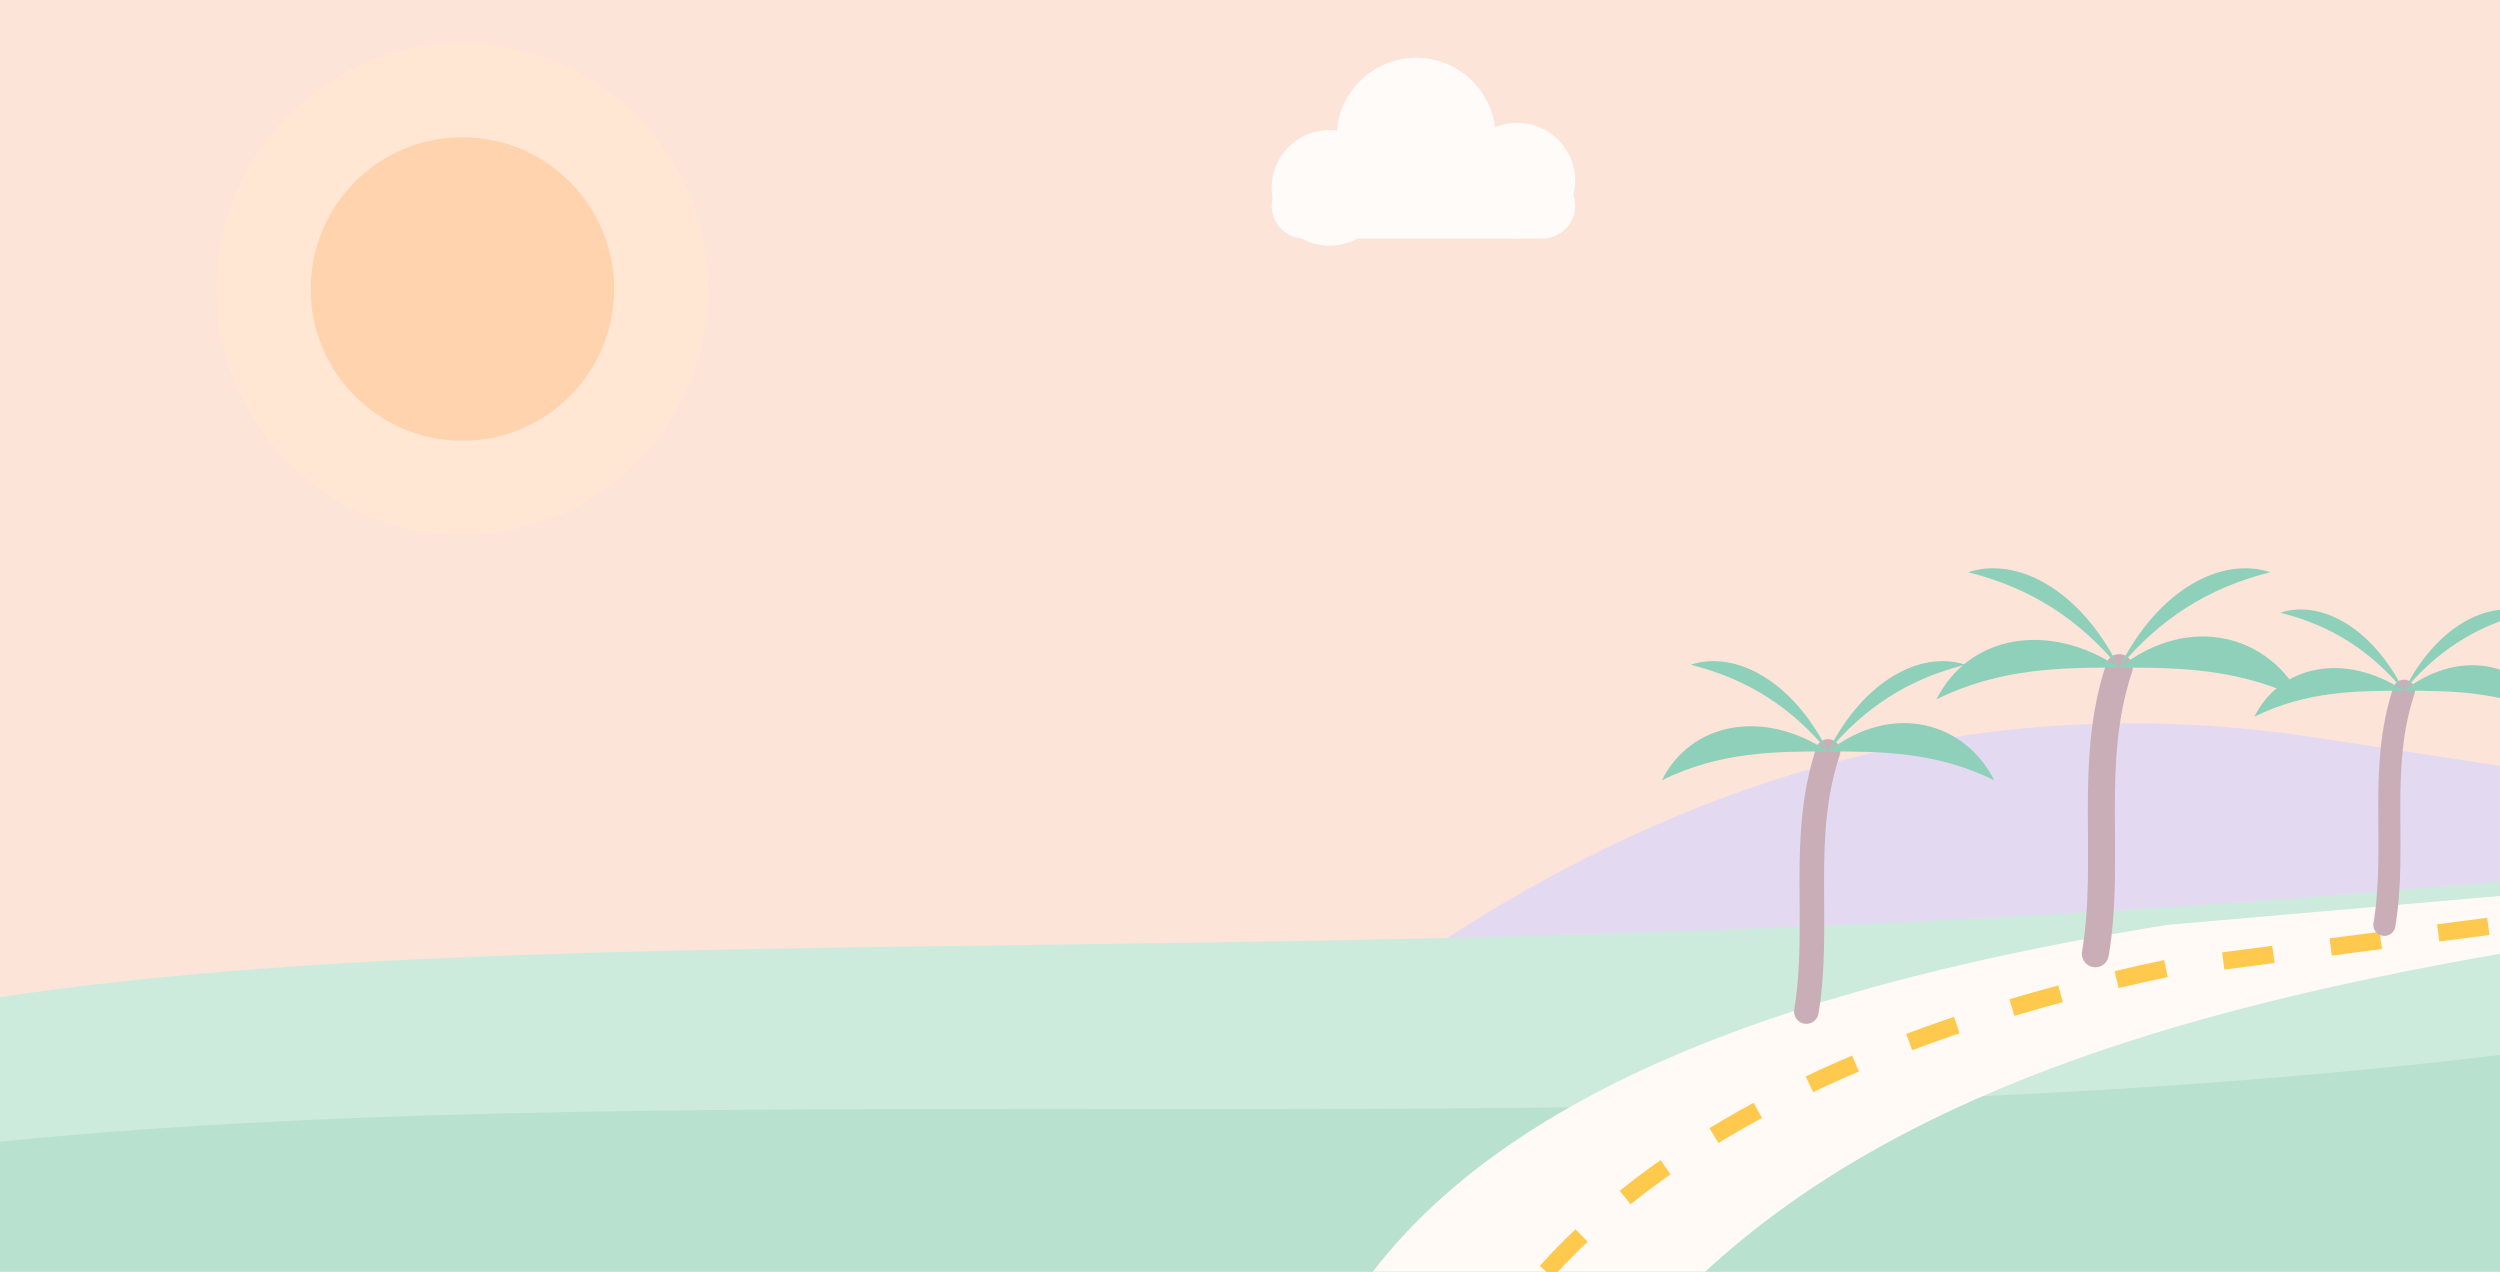
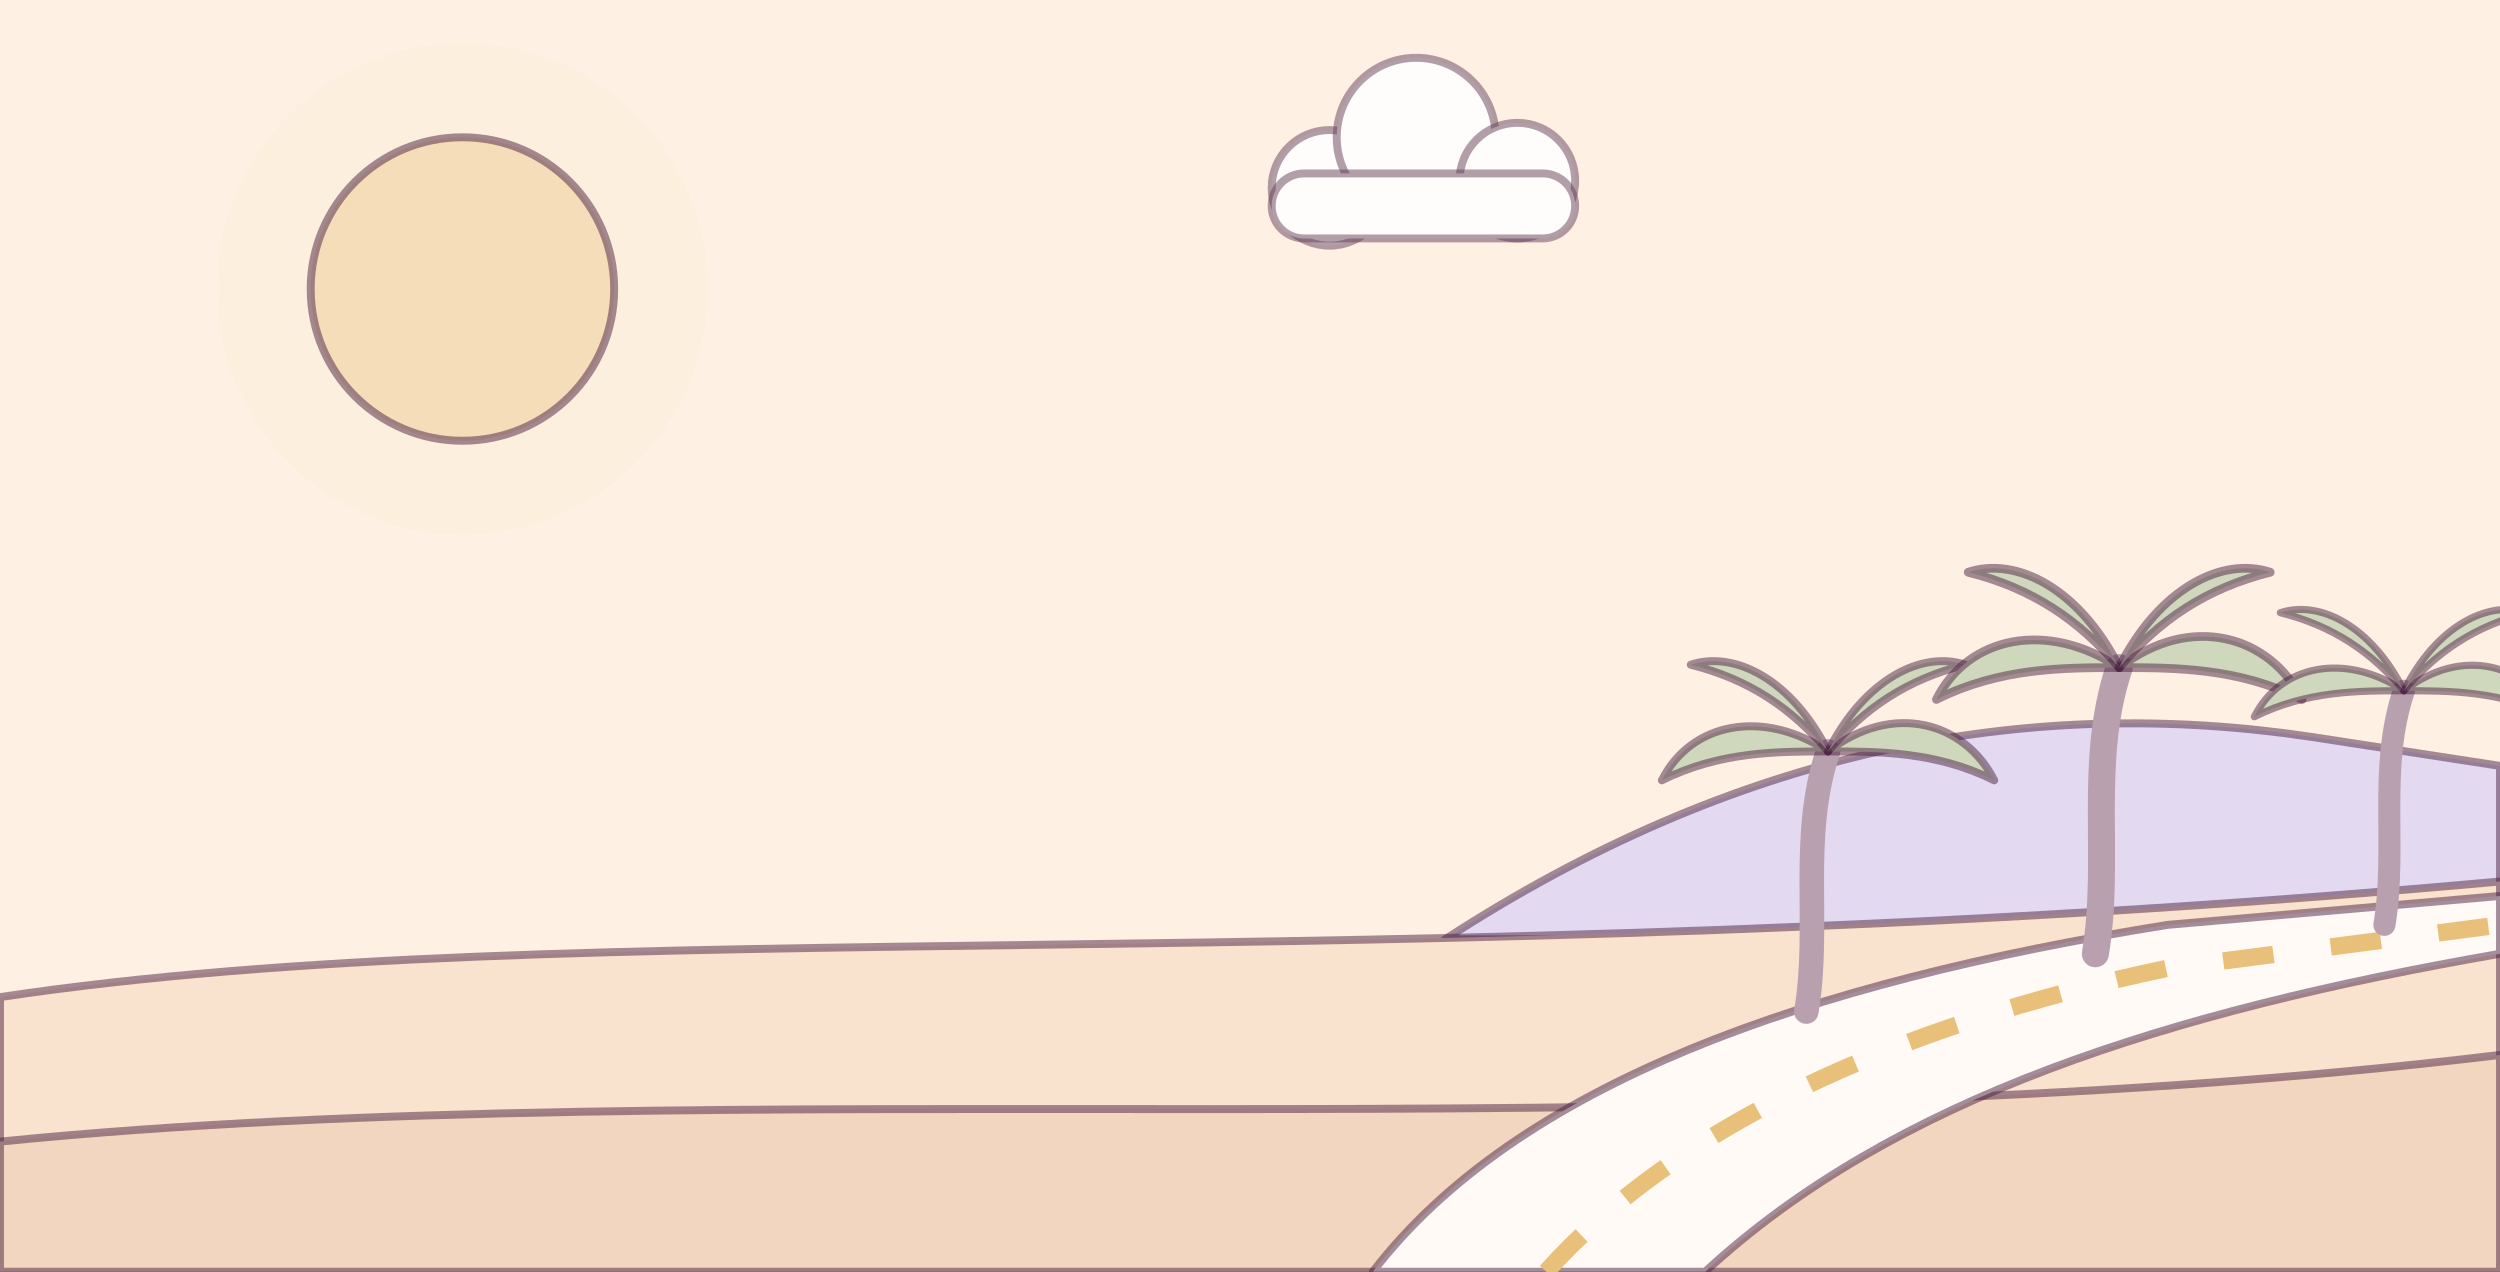
<svg xmlns="http://www.w3.org/2000/svg" viewBox="0 0 346 176" width="346" height="176">
-   <rect width="346" height="176" fill="#FDE4D8" />
-   <circle cx="64" cy="40" r="34" fill="#FFE8D2" opacity="0.85" />
-   <circle cx="64" cy="40" r="21" fill="#FFD3AE" />
-   <g fill="#FFFFFF" opacity="0.85">
-     <circle cx="184" cy="26" r="8" />
-     <circle cx="196" cy="19" r="11" />
-     <circle cx="210" cy="25" r="8" />
-     <rect x="176" y="24" width="42" height="9" rx="4.5" />
-   </g>
-   <path d="M200 130 C240 104 280 96 320 102 L346 106 V130Z" fill="#E3DAF2" />
-   <path d="M0 138 C80 126 190 136 346 122 V176 H0 Z" fill="#CDEBDD" />
-   <path d="M0 158 C100 148 230 160 346 146 V176 H0 Z" fill="#B9E1D0" />
-   <path d="M190 176 C210 150 250 136 300 128 L346 124 V132 C300 140 262 152 236 176 Z" fill="#FFFAF6" />
-   <path d="M214 176 C232 156 262 142 300 134 L346 128" fill="none" stroke="#FFC94D" stroke-width="2.4" stroke-dasharray="7 8" />
-   <g transform="translate(250,140) scale(1)">
-     <path d="M0 0 C2 -12 -1 -24 3 -36" stroke="#C9AEB8" stroke-width="3.4" fill="none" stroke-linecap="round" />
-     <g fill="#8FD0BB">
-       <path d="M3 -36 C-6 -42 -16 -40 -20 -32 C-12 -36 -4 -36 3 -36Z" />
-       <path d="M3 -36 C12 -43 22 -40 26 -32 C18 -36 10 -36 3 -36Z" />
-       <path d="M3 -36 C-2 -46 -10 -50 -16 -48 C-8 -46 -2 -42 3 -36Z" />
-       <path d="M3 -36 C8 -46 16 -50 22 -48 C14 -46 8 -42 3 -36Z" />
+   <style>.l path:not([stroke]):not([opacity]),.l polygon:not([stroke]):not([opacity]),.l rect:not([stroke]):not([opacity]),.l circle:not([stroke]):not([opacity]),.l ellipse:not([stroke]):not([opacity]){stroke:#4A2140;stroke-opacity:.5;stroke-width:1.1;stroke-linejoin:round;stroke-linecap:round}.l g[opacity] *{stroke:none}</style>
+   <rect width="346" height="176" fill="#FFF0E4" />
+   <g class="l">
+     <circle cx="64" cy="40" r="34" fill="#FBEEDD" opacity="0.85" />
+     <circle cx="64" cy="40" r="21" fill="#F6DDBA" />
+     <g fill="#FFFFFF" opacity="0.85">
+       <circle cx="184" cy="26" r="8" />
+       <circle cx="196" cy="19" r="11" />
+       <circle cx="210" cy="25" r="8" />
+       <rect x="176" y="24" width="42" height="9" rx="4.5" />
    </g>
-   </g>
-   <g transform="translate(290,132) scale(1.1)">
-     <path d="M0 0 C2 -12 -1 -24 3 -36" stroke="#C9AEB8" stroke-width="3.4" fill="none" stroke-linecap="round" />
-     <g fill="#8FD0BB">
-       <path d="M3 -36 C-6 -42 -16 -40 -20 -32 C-12 -36 -4 -36 3 -36Z" />
-       <path d="M3 -36 C12 -43 22 -40 26 -32 C18 -36 10 -36 3 -36Z" />
-       <path d="M3 -36 C-2 -46 -10 -50 -16 -48 C-8 -46 -2 -42 3 -36Z" />
-       <path d="M3 -36 C8 -46 16 -50 22 -48 C14 -46 8 -42 3 -36Z" />
+     <path d="M200 130 C240 104 280 96 320 102 L346 106 V130Z" fill="#E3DAF2" />
+     <path d="M0 138 C80 126 190 136 346 122 V176 H0 Z" fill="#F9E3CF" />
+     <path d="M0 158 C100 148 230 160 346 146 V176 H0 Z" fill="#F3D6BF" />
+     <path d="M190 176 C210 150 250 136 300 128 L346 124 V132 C300 140 262 152 236 176 Z" fill="#FFFAF6" />
+     <path d="M214 176 C232 156 262 142 300 134 L346 128" fill="none" stroke="#E8C07A" stroke-width="2.4" stroke-dasharray="7 8" />
+     <g transform="translate(250,140) scale(1)">
+       <path d="M0 0 C2 -12 -1 -24 3 -36" stroke="#B9A0AE" stroke-width="3.4" fill="none" stroke-linecap="round" />
+       <g fill="#CFD8BC">
+         <path d="M3 -36 C-6 -42 -16 -40 -20 -32 C-12 -36 -4 -36 3 -36Z" />
+         <path d="M3 -36 C12 -43 22 -40 26 -32 C18 -36 10 -36 3 -36Z" />
+         <path d="M3 -36 C-2 -46 -10 -50 -16 -48 C-8 -46 -2 -42 3 -36Z" />
+         <path d="M3 -36 C8 -46 16 -50 22 -48 C14 -46 8 -42 3 -36Z" />
+       </g>
    </g>
-   </g>
-   <g transform="translate(330,128) scale(0.9)">
-     <path d="M0 0 C2 -12 -1 -24 3 -36" stroke="#C9AEB8" stroke-width="3.4" fill="none" stroke-linecap="round" />
-     <g fill="#8FD0BB">
-       <path d="M3 -36 C-6 -42 -16 -40 -20 -32 C-12 -36 -4 -36 3 -36Z" />
-       <path d="M3 -36 C12 -43 22 -40 26 -32 C18 -36 10 -36 3 -36Z" />
-       <path d="M3 -36 C-2 -46 -10 -50 -16 -48 C-8 -46 -2 -42 3 -36Z" />
-       <path d="M3 -36 C8 -46 16 -50 22 -48 C14 -46 8 -42 3 -36Z" />
+     <g transform="translate(290,132) scale(1.1)">
+       <path d="M0 0 C2 -12 -1 -24 3 -36" stroke="#B9A0AE" stroke-width="3.4" fill="none" stroke-linecap="round" />
+       <g fill="#CFD8BC">
+         <path d="M3 -36 C-6 -42 -16 -40 -20 -32 C-12 -36 -4 -36 3 -36Z" />
+         <path d="M3 -36 C12 -43 22 -40 26 -32 C18 -36 10 -36 3 -36Z" />
+         <path d="M3 -36 C-2 -46 -10 -50 -16 -48 C-8 -46 -2 -42 3 -36Z" />
+         <path d="M3 -36 C8 -46 16 -50 22 -48 C14 -46 8 -42 3 -36Z" />
+       </g>
+     </g>
+     <g transform="translate(330,128) scale(0.9)">
+       <path d="M0 0 C2 -12 -1 -24 3 -36" stroke="#B9A0AE" stroke-width="3.4" fill="none" stroke-linecap="round" />
+       <g fill="#CFD8BC">
+         <path d="M3 -36 C-6 -42 -16 -40 -20 -32 C-12 -36 -4 -36 3 -36Z" />
+         <path d="M3 -36 C12 -43 22 -40 26 -32 C18 -36 10 -36 3 -36Z" />
+         <path d="M3 -36 C-2 -46 -10 -50 -16 -48 C-8 -46 -2 -42 3 -36Z" />
+         <path d="M3 -36 C8 -46 16 -50 22 -48 C14 -46 8 -42 3 -36Z" />
+       </g>
    </g>
  </g>
</svg>
